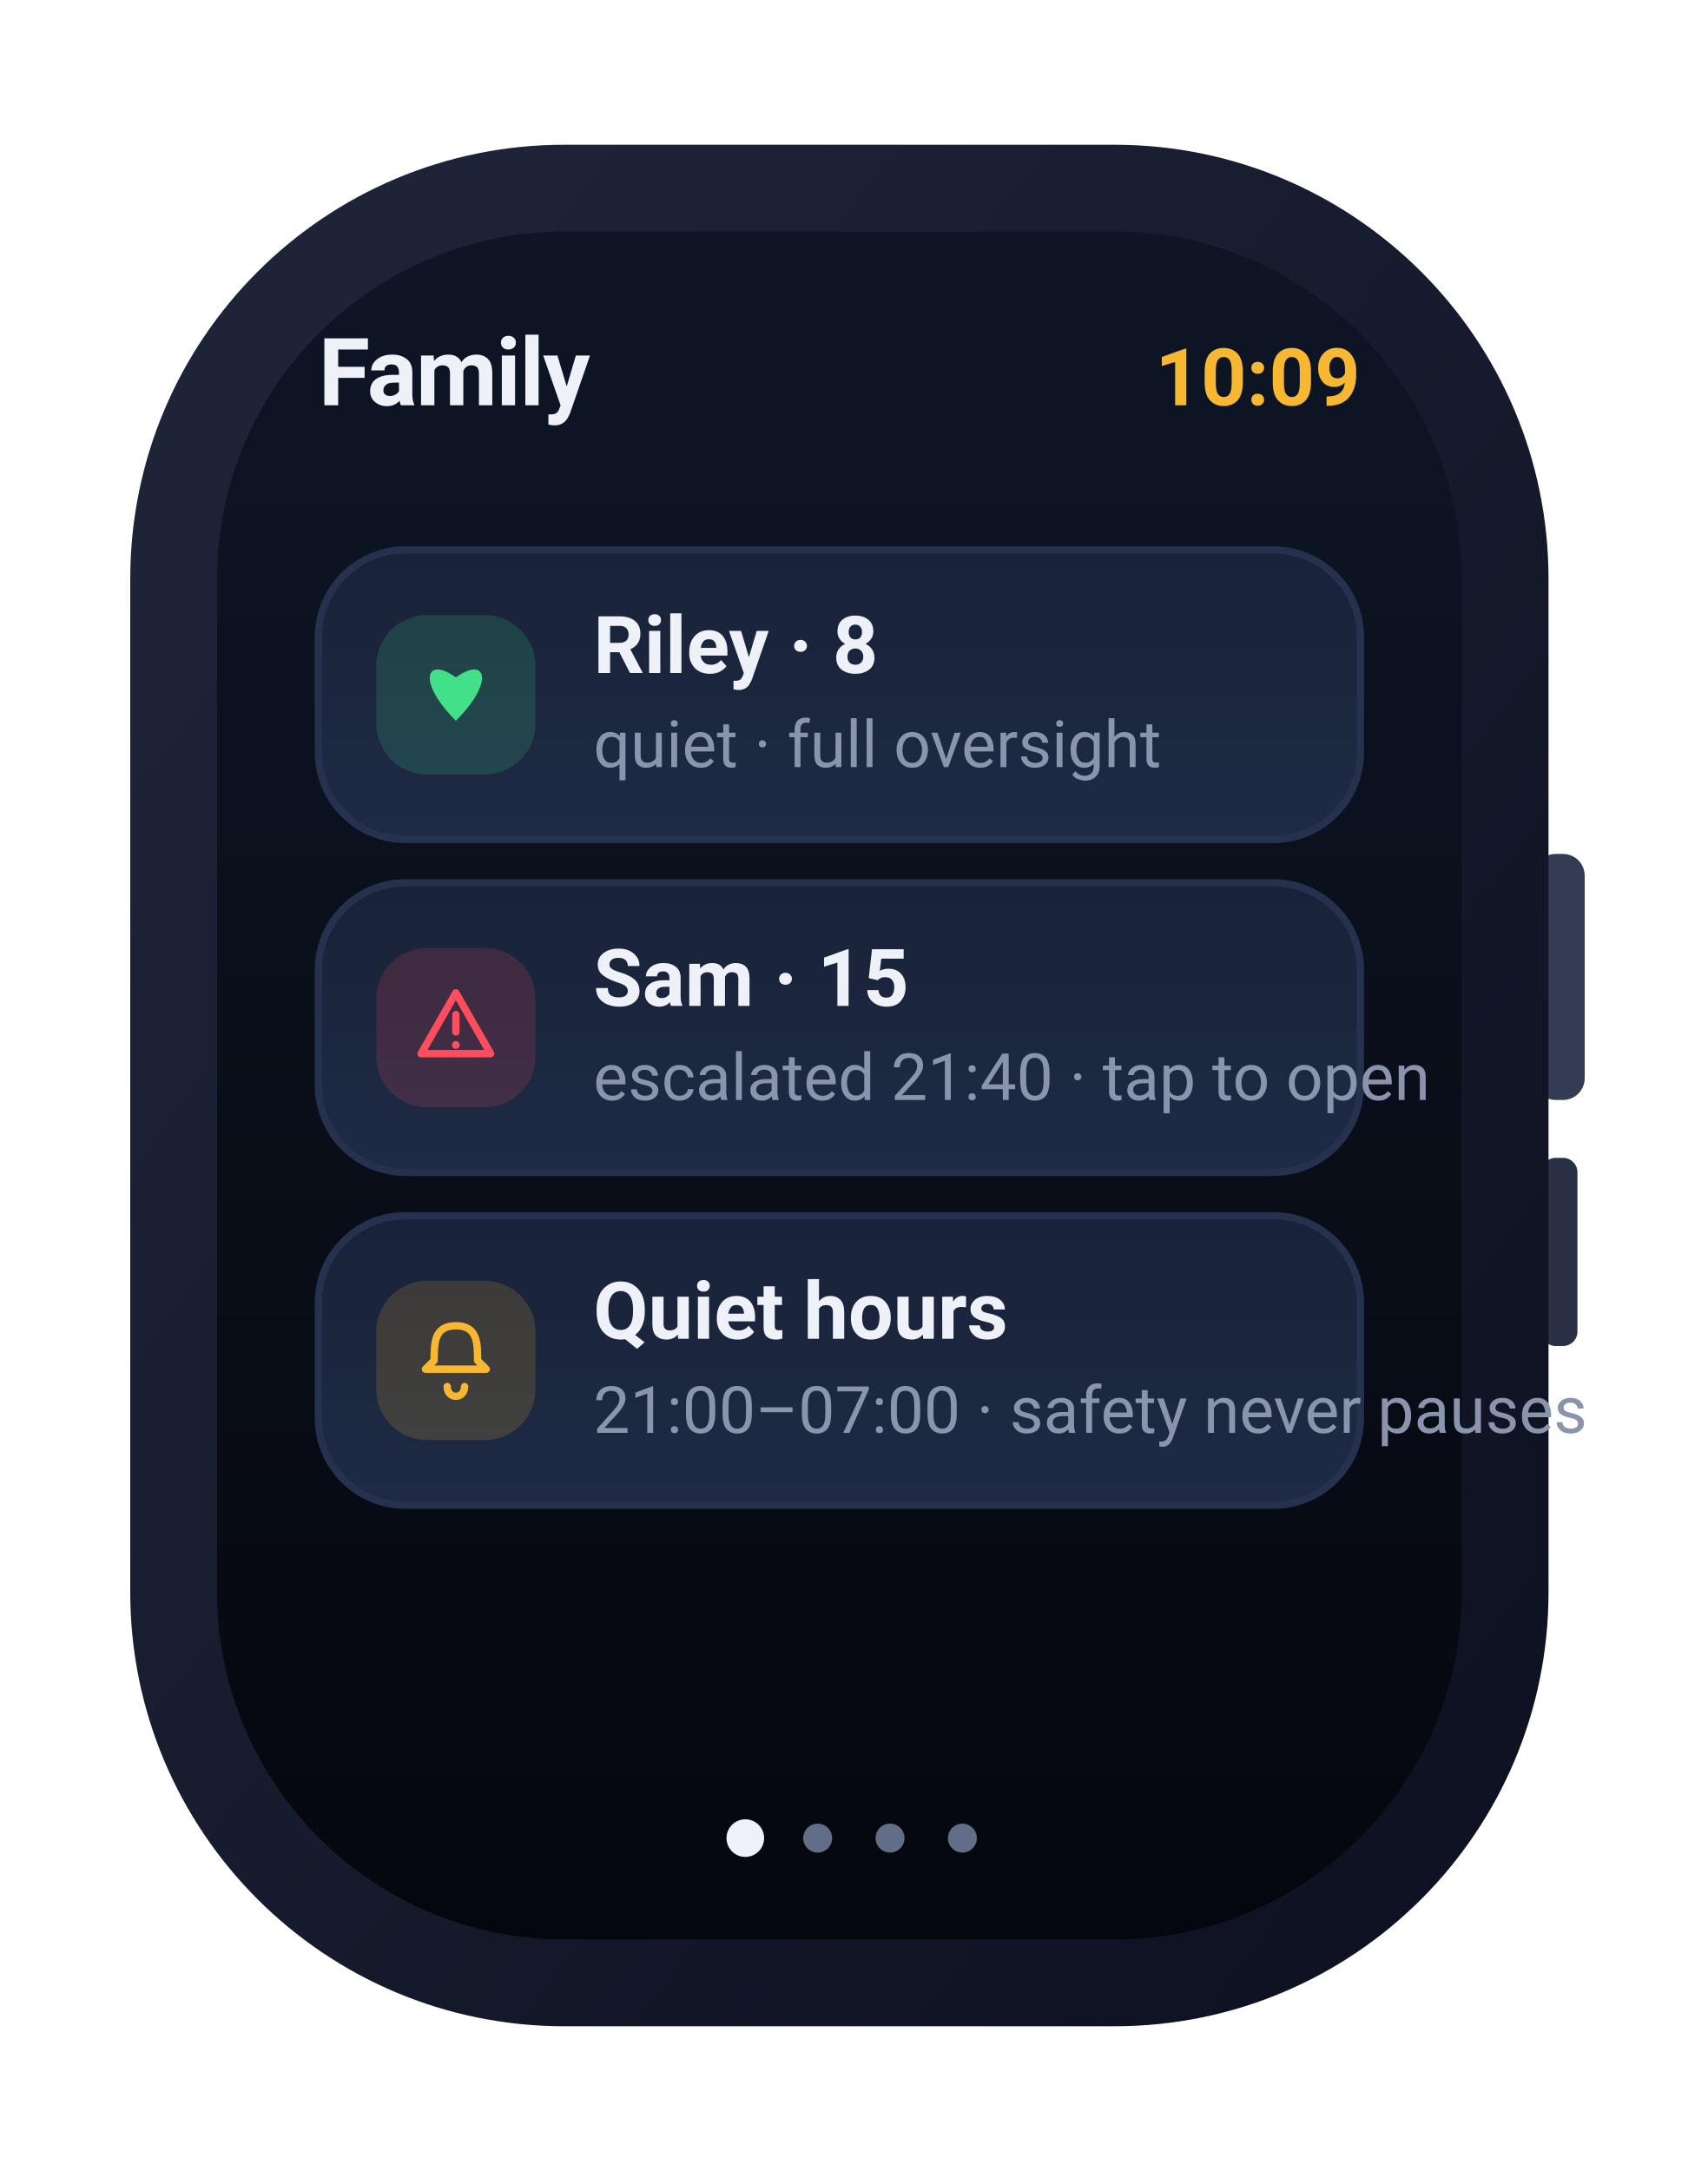
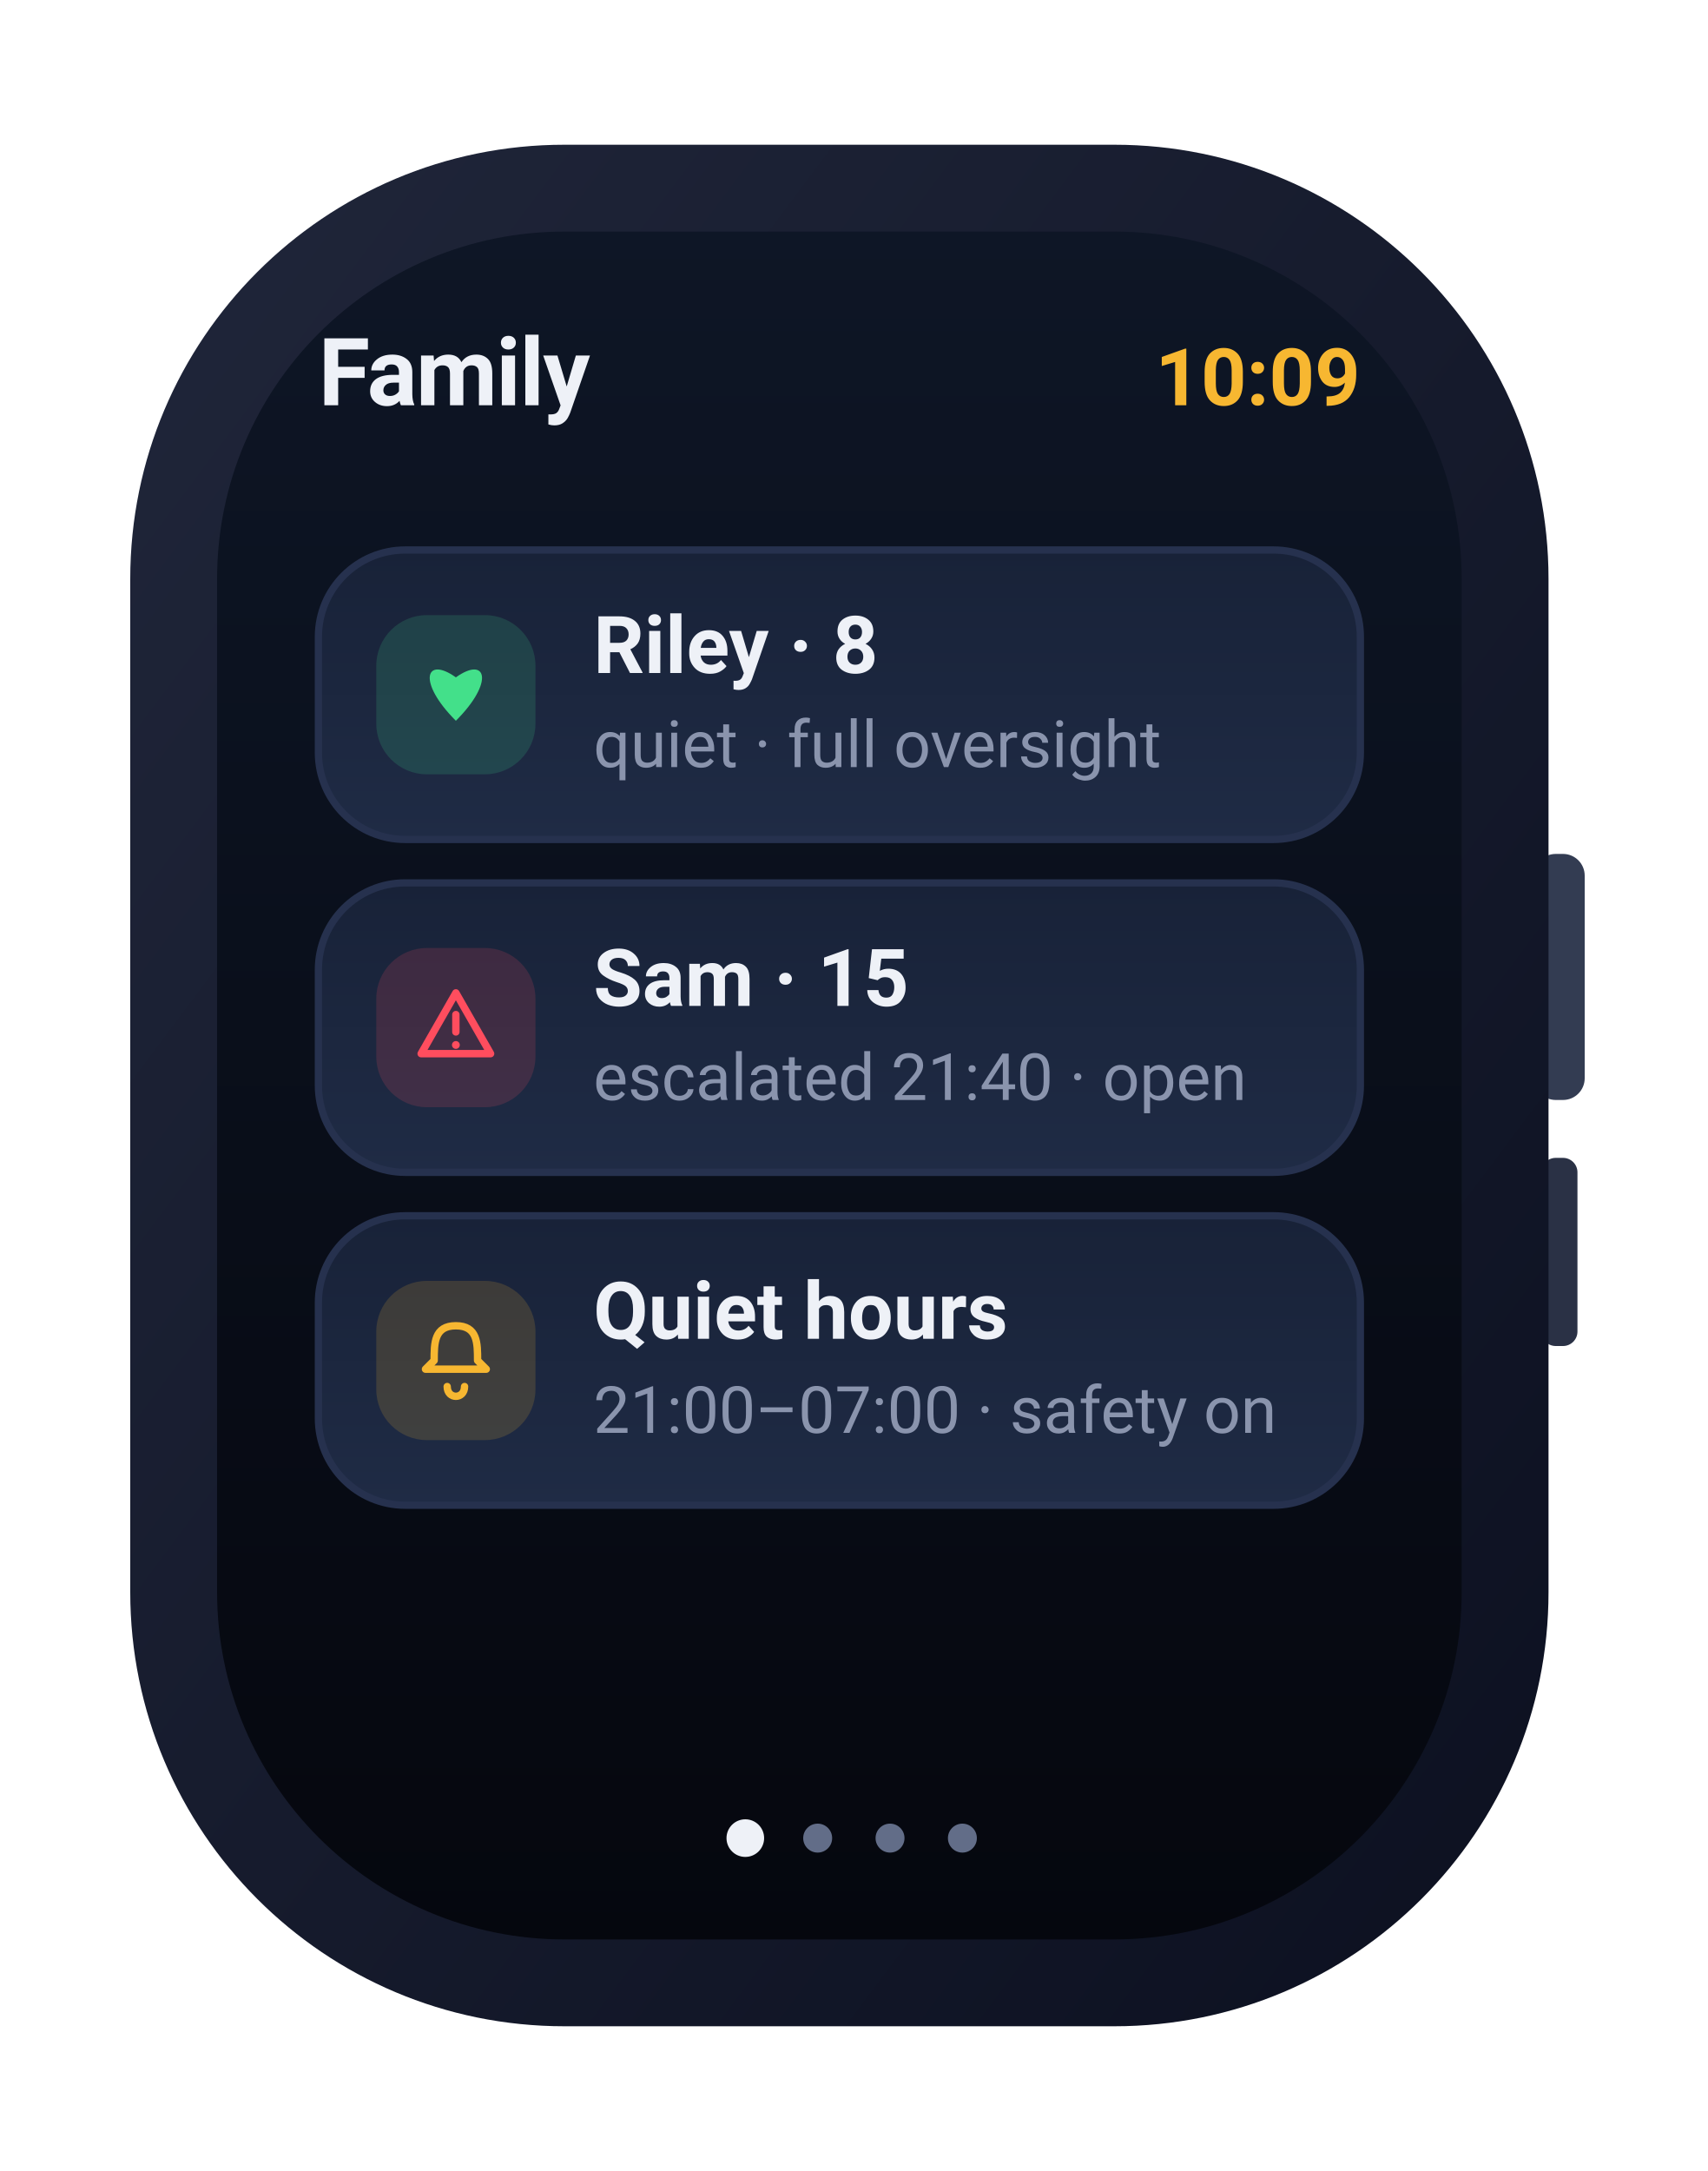
<svg xmlns="http://www.w3.org/2000/svg" width="236" height="300" viewBox="0 0 236 300" role="img" aria-label="Family watch screen">
  <defs>
    <linearGradient id="gScr" x1="0" y1="0" x2="0" y2="1">
      <stop offset="0" stop-color="#0e1626" />
      <stop offset="1" stop-color="#05070e" />
    </linearGradient>
    <linearGradient id="gFrame" x1="0" y1="0" x2="1" y2="1">
      <stop offset="0" stop-color="#20263a" />
      <stop offset="1" stop-color="#0c1020" />
    </linearGradient>
    <linearGradient id="gCard" x1="0" y1="0" x2="0" y2="1">
      <stop offset="0" stop-color="#182238" />
      <stop offset="1" stop-color="#1f2b45" />
    </linearGradient>
    <linearGradient id="gBrand" x1="0" y1="0" x2="1" y2="0">
      <stop offset="0" stop-color="#7c5cff" />
      <stop offset="1" stop-color="#3aa0ff" />
    </linearGradient>
    <linearGradient id="gEmer" x1="0" y1="0" x2="0" y2="1">
      <stop offset="0" stop-color="#ff5b52" />
      <stop offset="1" stop-color="#ff3b30" />
    </linearGradient>
    <linearGradient id="mV" x1="0" y1="0" x2="1" y2="0">
      <stop offset="0" stop-color="#7c5cff" />
      <stop offset="1" stop-color="#3aa0ff" />
    </linearGradient>
    <linearGradient id="mO" x1="0" y1="0" x2="1" y2="0">
      <stop offset="0" stop-color="#f7b731" />
      <stop offset="1" stop-color="#ff7a45" />
    </linearGradient>
    <linearGradient id="mG" x1="0" y1="0" x2="1" y2="0">
      <stop offset="0" stop-color="#2fd27a" />
      <stop offset="1" stop-color="#43e08a" />
    </linearGradient>
    <radialGradient id="orb" cx="34%" cy="30%" r="75%">
      <stop offset="0" stop-color="#c3b0ff" />
      <stop offset="42%" stop-color="#7c5cff" />
      <stop offset="80%" stop-color="#2f6cf0" />
      <stop offset="100%" stop-color="#14204a" />
    </radialGradient>
  </defs>
  <rect x="212.0" y="118.0" width="7.0" height="34.0" rx="3" fill="#333c52" />
  <rect x="213.0" y="160.0" width="5.0" height="26.0" rx="2" fill="#2a3145" />
  <rect x="18.0" y="20.0" width="196.0" height="260.0" rx="60" fill="url(#gFrame)" />
  <rect x="30.0" y="32.0" width="172.0" height="236.0" rx="48" fill="url(#gScr)" />
  <text x="188.0" y="56.0" font-family="-apple-system,BlinkMacSystemFont,'SF Pro Text','Segoe UI',Roboto,system-ui,sans-serif" font-size="11" font-weight="700" fill="#f7b731" text-anchor="end">10:09</text>
  <text x="44.0" y="56.0" font-family="-apple-system,BlinkMacSystemFont,'SF Pro Text','Segoe UI',Roboto,system-ui,sans-serif" font-size="13" font-weight="700" fill="#eef1f7" text-anchor="start" letter-spacing="-0.2">Family</text>
  <rect x="44.0" y="76.0" width="144.0" height="40.0" rx="12" fill="url(#gCard)" stroke="#26314e" stroke-width="1" />
  <rect x="52.0" y="85.0" width="22.0" height="22.0" rx="7" fill="rgba(67,224,138,0.16)" />
  <path d="M63 99.6 C57.6 94.2,58.8 90.6,63 93.6 C67.2 90.6,68.4 94.2,63 99.6 Z" fill="#43e08a" />
  <text x="82.0" y="93.0" font-family="-apple-system,BlinkMacSystemFont,'SF Pro Text','Segoe UI',Roboto,system-ui,sans-serif" font-size="11" font-weight="650" fill="#eef1f7" text-anchor="start">Riley · 8</text>
  <text x="82.0" y="106.0" font-family="-apple-system,BlinkMacSystemFont,'SF Pro Text','Segoe UI',Roboto,system-ui,sans-serif" font-size="9" font-weight="400" fill="#8a94ad" text-anchor="start">quiet · full oversight</text>
  <rect x="44.0" y="122.0" width="144.0" height="40.0" rx="12" fill="url(#gCard)" stroke="#26314e" stroke-width="1" />
  <rect x="52.0" y="131.0" width="22.0" height="22.0" rx="7" fill="rgba(255,77,94,0.16)" />
  <path d="M63 137.2 L67.8 145.6 H58.2 Z" fill="none" stroke="#ff4d5e" stroke-width="1.02" stroke-linecap="round" stroke-linejoin="round" />
  <path d="M63 140.2 v2.4" fill="none" stroke="#ff4d5e" stroke-width="1.02" stroke-linecap="round" stroke-linejoin="round" />
  <circle cx="63" cy="144.4" r="0.54" fill="#ff4d5e" />
  <text x="82.0" y="139.0" font-family="-apple-system,BlinkMacSystemFont,'SF Pro Text','Segoe UI',Roboto,system-ui,sans-serif" font-size="11" font-weight="650" fill="#eef1f7" text-anchor="start">Sam · 15</text>
-   <text x="82.0" y="152.0" font-family="-apple-system,BlinkMacSystemFont,'SF Pro Text','Segoe UI',Roboto,system-ui,sans-serif" font-size="9" font-weight="400" fill="#8a94ad" text-anchor="start">escalated 21:40 · tap to open</text>
+   <text x="82.0" y="152.0" font-family="-apple-system,BlinkMacSystemFont,'SF Pro Text','Segoe UI',Roboto,system-ui,sans-serif" font-size="9" font-weight="400" fill="#8a94ad" text-anchor="start">escalated 21:40 · open</text>
  <rect x="44.0" y="168.0" width="144.0" height="40.0" rx="12" fill="url(#gCard)" stroke="#26314e" stroke-width="1" />
  <rect x="52.0" y="177.0" width="22.0" height="22.0" rx="7" fill="rgba(247,183,49,0.16)" />
  <path d="M63 183.2 c3.0 0 3.0 2.4 3.0 4.8 l1.2 1.2 h-8.4 l1.2 -1.2 c0 -2.4 0 -4.8 3.0 -4.8 M61.8 191.6 c0 1.8 2.4 1.8 2.4 0" fill="none" stroke="#f7b731" stroke-width="1.02" stroke-linecap="round" stroke-linejoin="round" />
  <text x="82.0" y="185.0" font-family="-apple-system,BlinkMacSystemFont,'SF Pro Text','Segoe UI',Roboto,system-ui,sans-serif" font-size="11" font-weight="650" fill="#eef1f7" text-anchor="start">Quiet hours</text>
-   <text x="82.0" y="198.0" font-family="-apple-system,BlinkMacSystemFont,'SF Pro Text','Segoe UI',Roboto,system-ui,sans-serif" font-size="9" font-weight="400" fill="#8a94ad" text-anchor="start">21:00–07:00 · safety never pauses</text>
+   <text x="82.0" y="198.0" font-family="-apple-system,BlinkMacSystemFont,'SF Pro Text','Segoe UI',Roboto,system-ui,sans-serif" font-size="9" font-weight="400" fill="#8a94ad" text-anchor="start">21:00–07:00 · safety on</text>
  <circle cx="103.0" cy="254" r="2.6" fill="#eef1f7" />
  <circle cx="113.0" cy="254" r="2" fill="#626d88" />
  <circle cx="123.0" cy="254" r="2" fill="#626d88" />
  <circle cx="133.0" cy="254" r="2" fill="#626d88" />
</svg>
